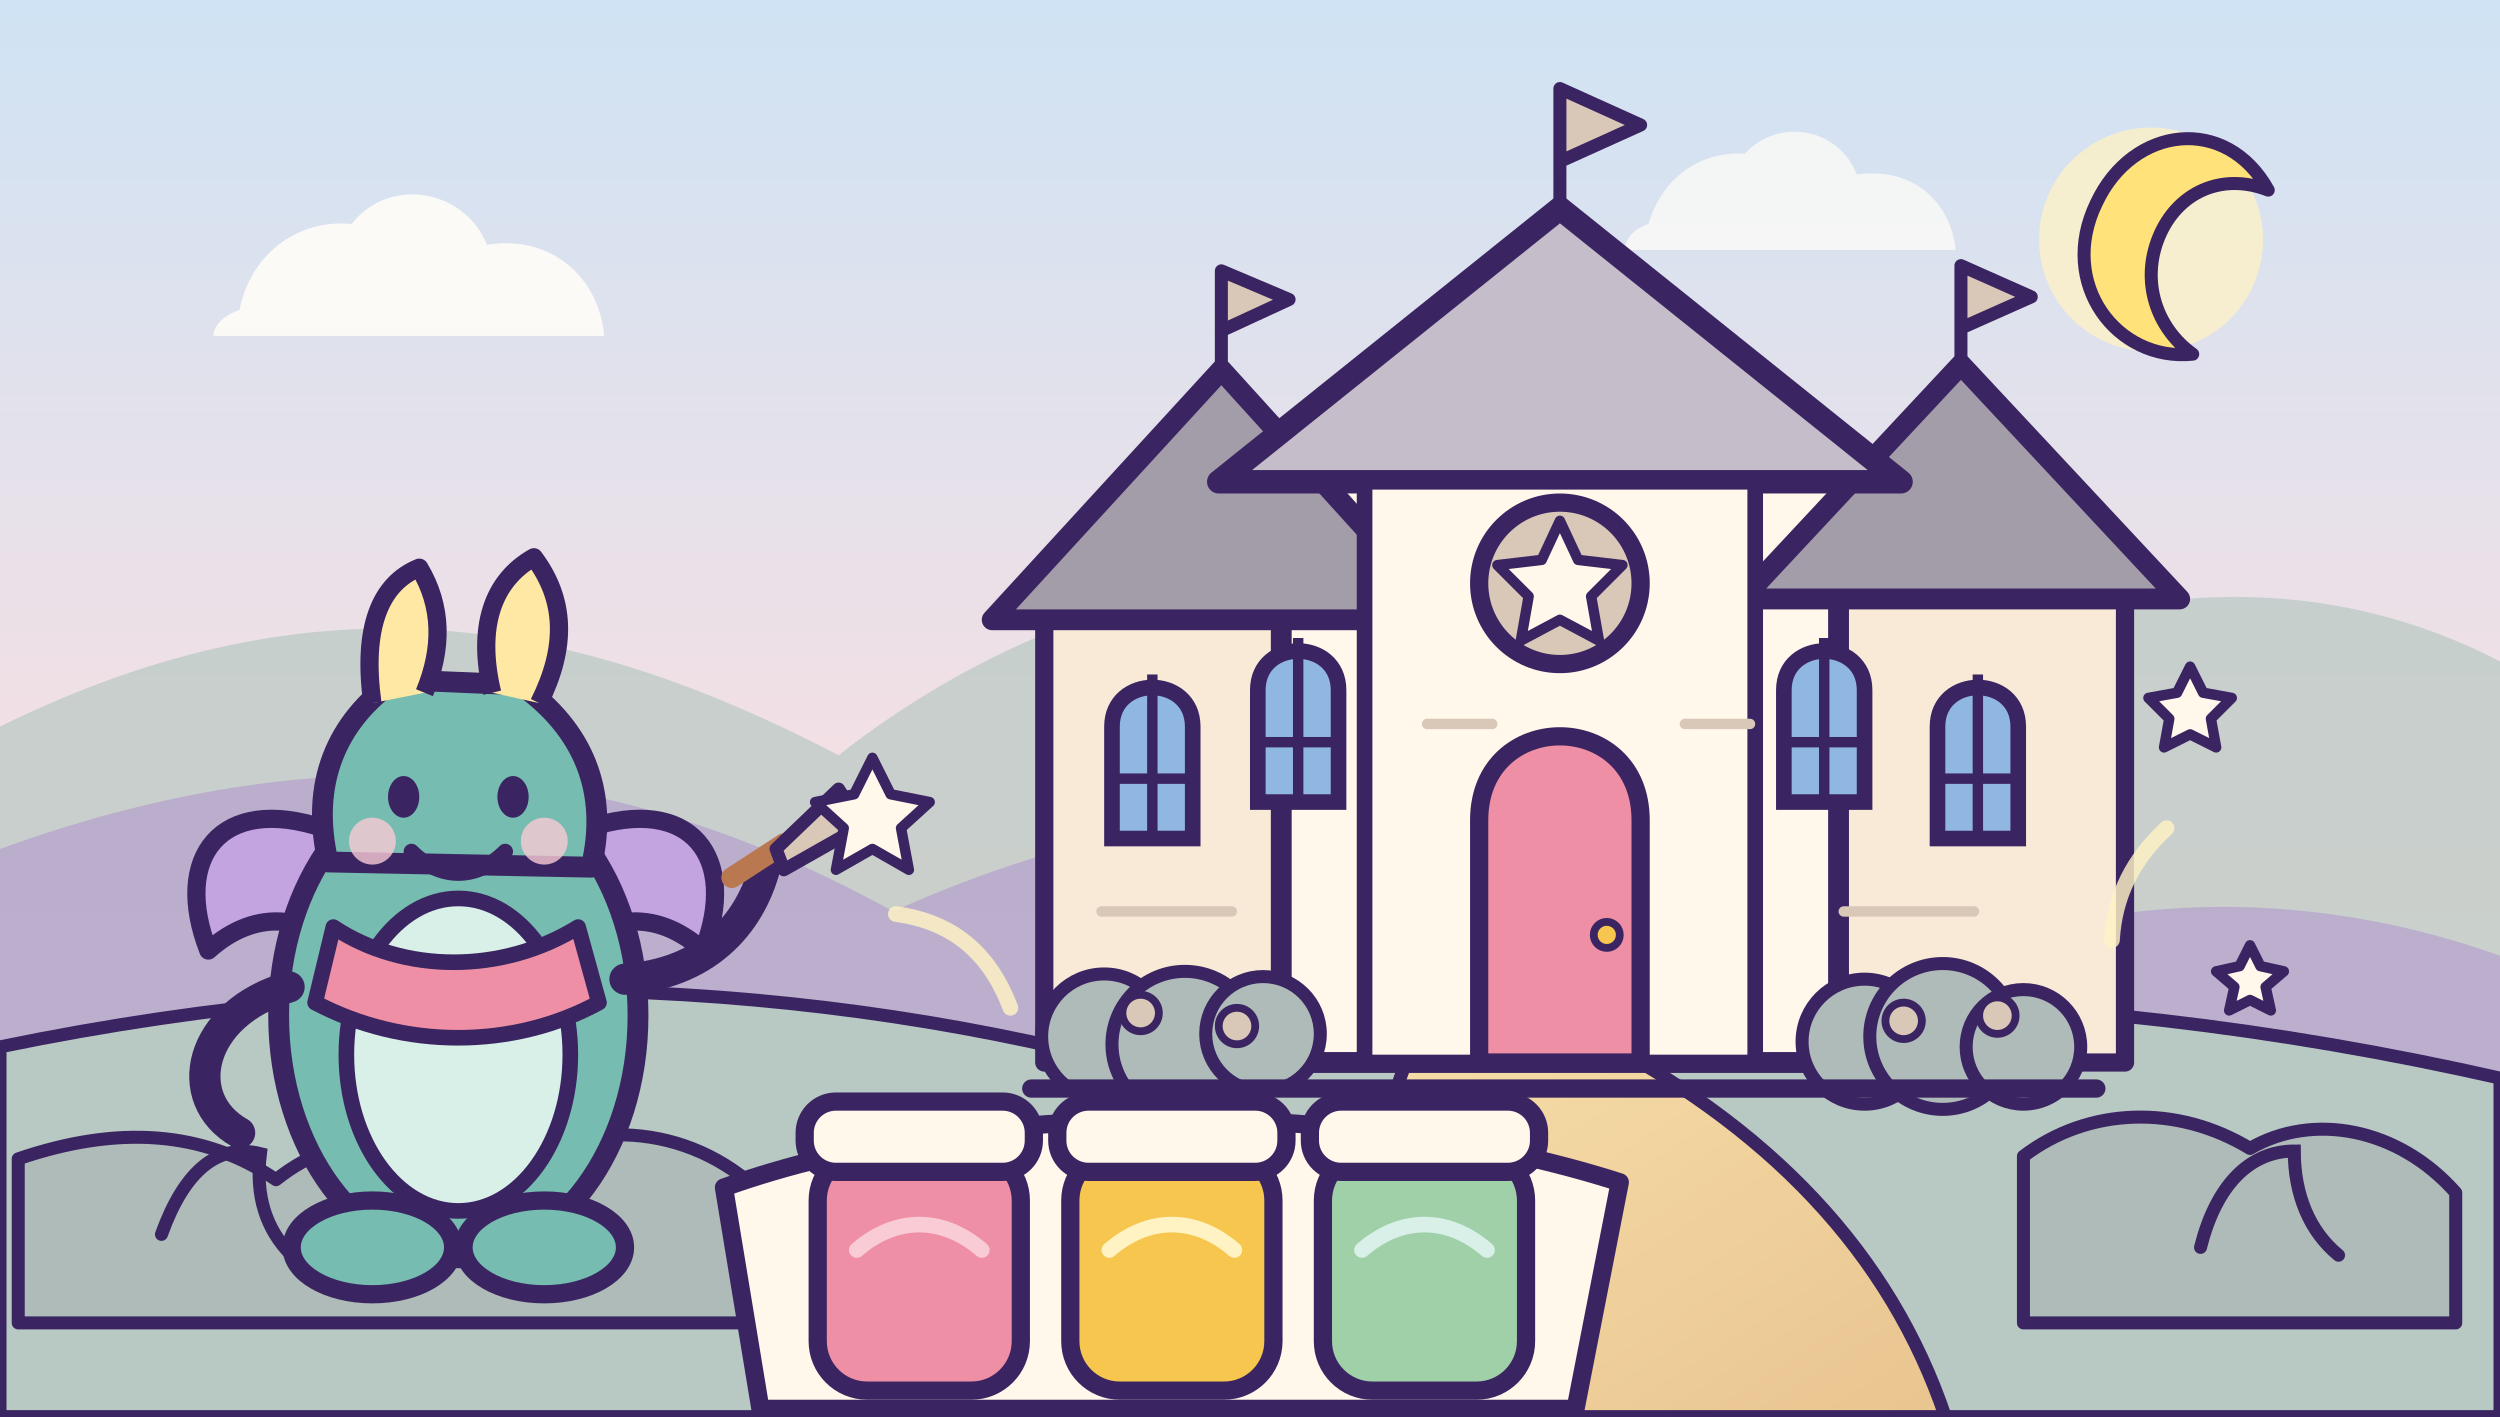
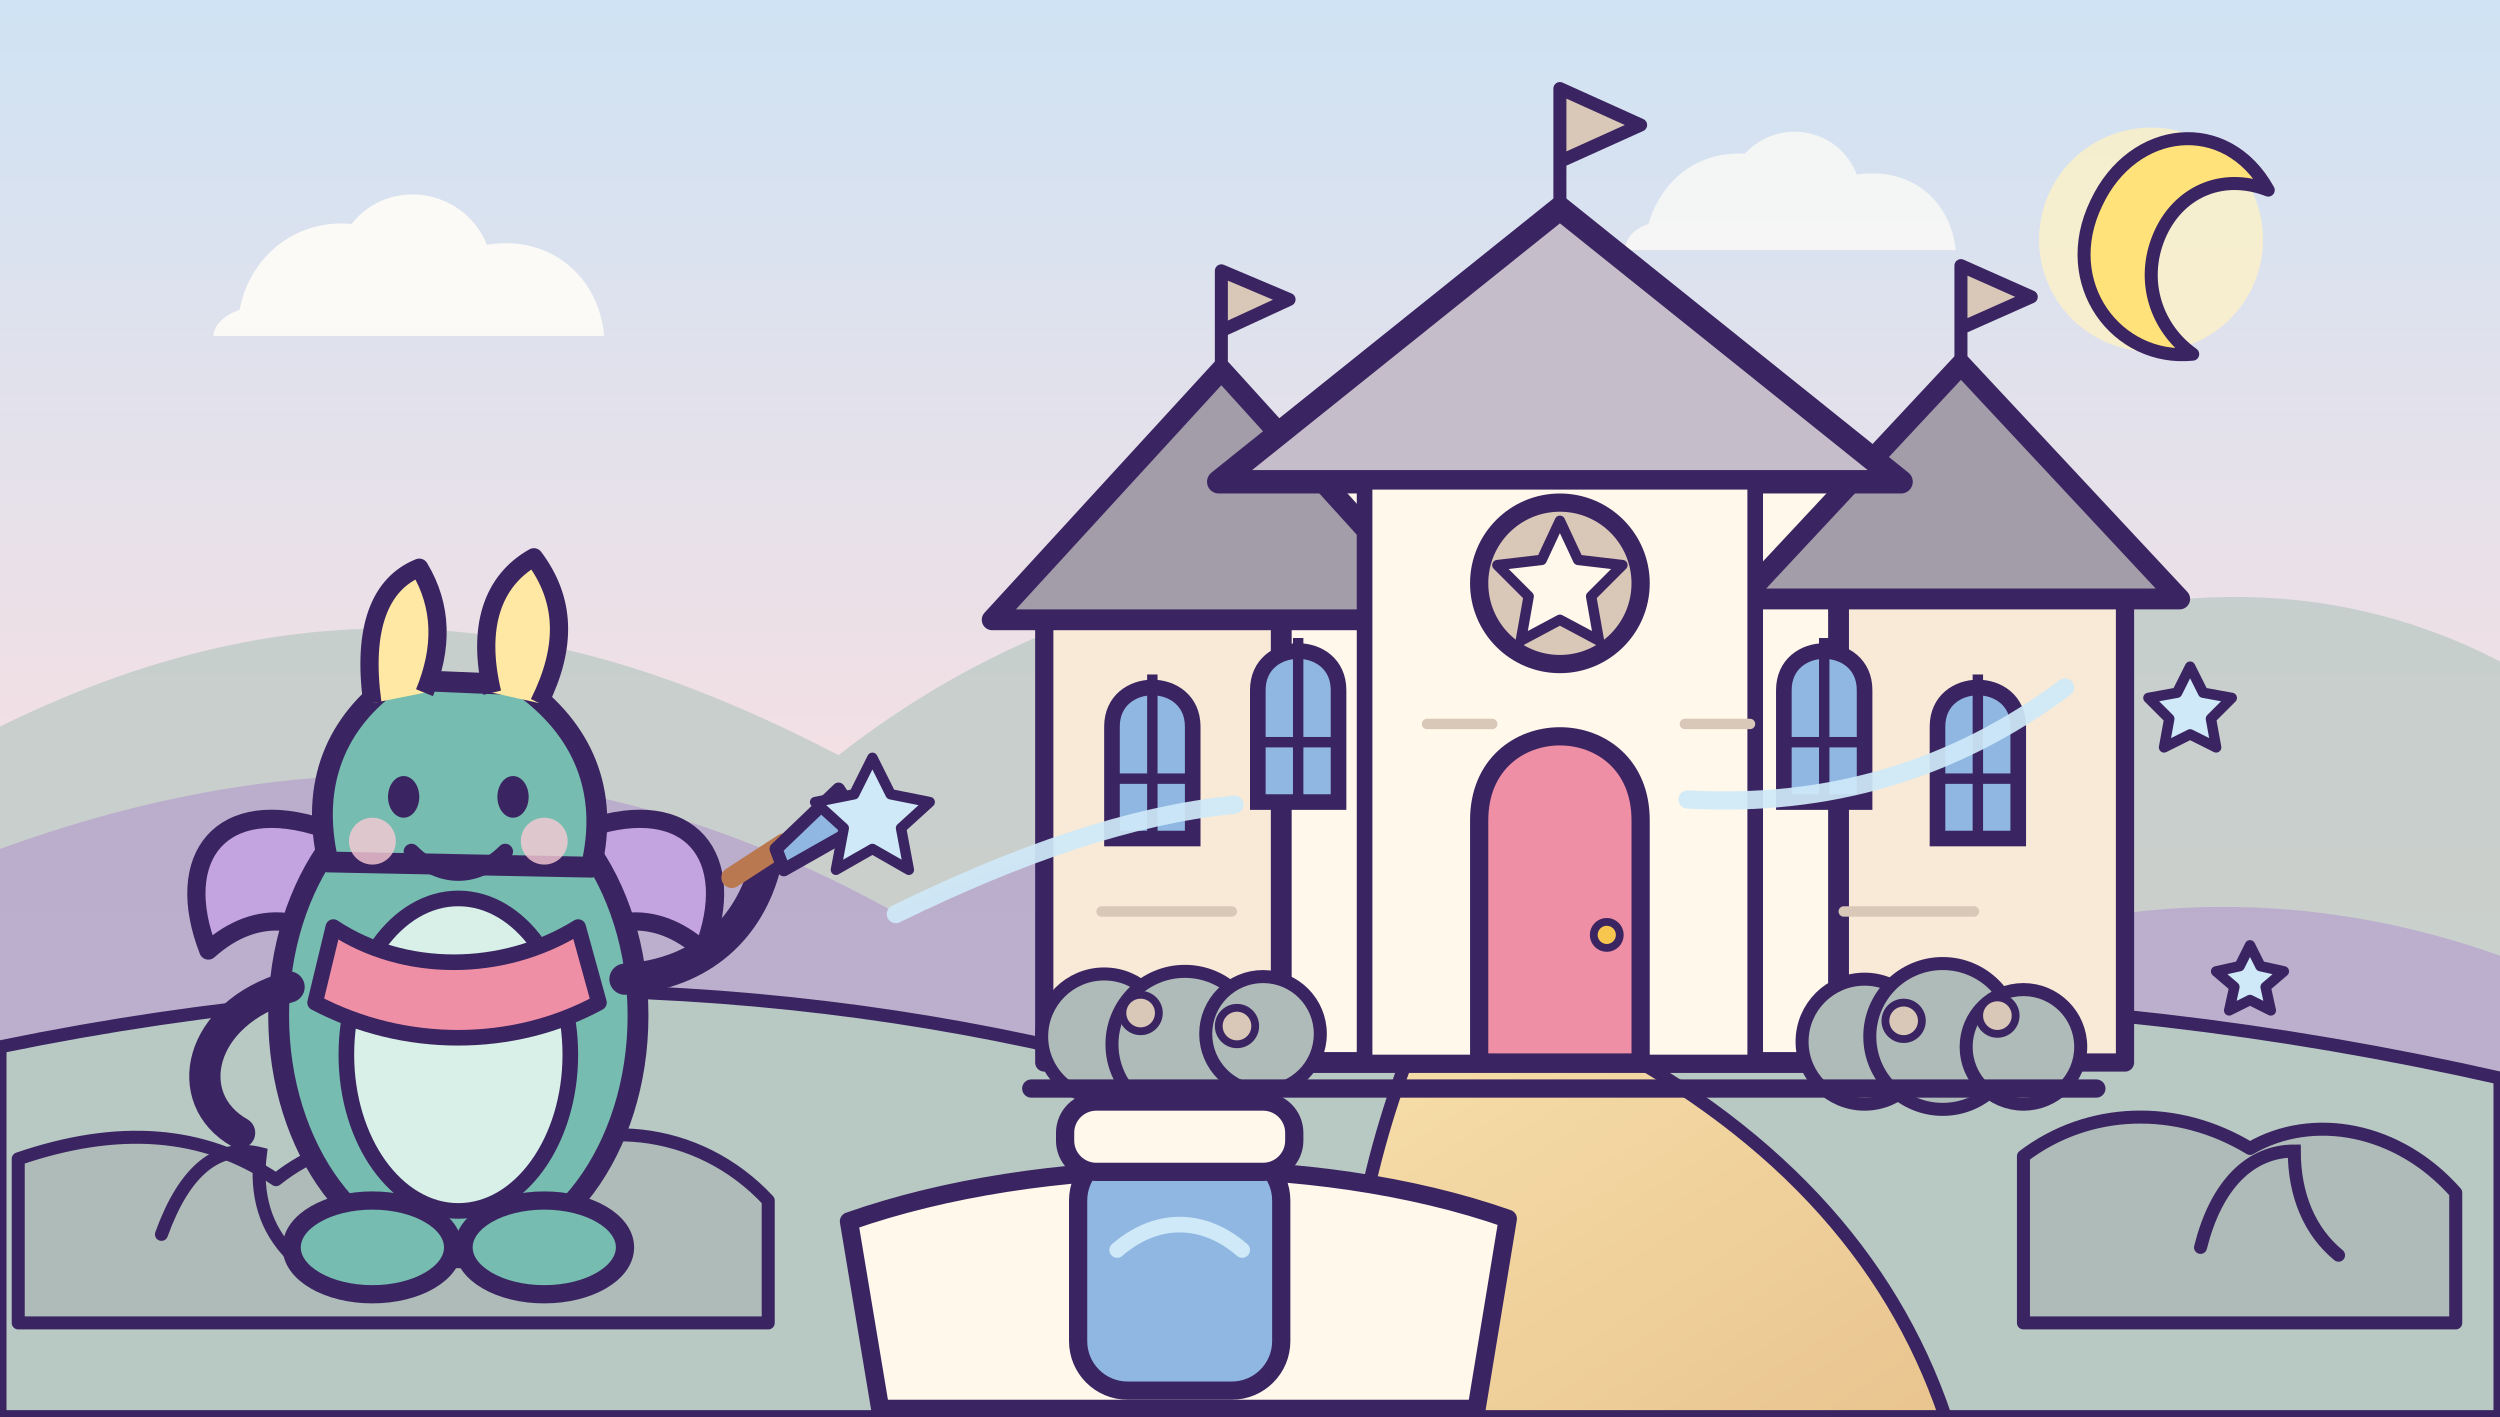
<svg xmlns="http://www.w3.org/2000/svg" width="960" height="544" viewBox="0 0 960 544" version="1.1">
  <defs>
    <linearGradient id="sky" x1="0" y1="0" x2="0" y2="1">
      <stop offset="0" stop-color="#cfe3f4" />
      <stop offset="0.62" stop-color="#f8dfe2" />
      <stop offset="1" stop-color="#fff8eb" />
    </linearGradient>
    <linearGradient id="path" x1="0" y1="0" x2="1" y2="1">
      <stop offset="0" stop-color="#f7dfaa" />
      <stop offset="1" stop-color="#e9c48f" />
    </linearGradient>
  </defs>
  <g id="layer-sky">
    <rect width="960" height="544" fill="url(#sky)" />
    <circle cx="826" cy="92" r="43" fill="#fff3c4" opacity="0.74" />
    <path d="M805 78c14-30 50-34 66-5-18-7-35 1-42 18-7 17-1 35 13 45-29 3-52-27-37-58Z" fill="#ffe27a" stroke="#3a2461" stroke-width="5" stroke-linejoin="round" />
    <path d="M92 119c4-21 22-35 43-33 14-18 43-14 52 8 24-4 43 12 45 35H82c0-4 4-8 10-10Z" fill="#fffdf7" opacity="0.88" />
    <path d="M633 86c5-17 19-28 37-27 13-14 36-10 43 8 21-3 36 10 38 29H624c0-4 3-8 9-10Z" fill="#fffdf7" opacity="0.72" />
    <path d="M0 279C124 218 222 238 322 290c107-84 256-101 388-16 89-53 177-58 250-20v290H0Z" fill="#b8c9c4" opacity="0.72" />
    <path d="M0 326c132-48 242-32 343 24 141-64 280-45 399 20 72-29 148-28 218-3v177H0Z" fill="#b7a5cd" opacity="0.78" />
  </g>
  <g id="layer-grounds">
    <path d="M0 402c165-34 314-26 445 10 170-38 343-37 515 2v130H0Z" fill="#b8c9c4" stroke="#3a2461" stroke-width="5" stroke-linejoin="round" />
    <path d="M545 395c-20 48-29 97-29 149h231c-21-62-67-112-141-149Z" fill="url(#path)" stroke="#3a2461" stroke-width="5" stroke-linejoin="round" />
    <path d="M7 445c38-13 71-11 99 8 25-20 59-21 88-4 32-21 74-17 101 12v47H7Z" fill="#aebbb8" stroke="#3a2461" stroke-width="5" stroke-linejoin="round" />
    <path d="M777 444c25-19 59-20 87-3 24-14 57-8 79 17v50H777Z" fill="#aebbb8" stroke="#3a2461" stroke-width="5" stroke-linejoin="round" />
    <path d="M62 474c9-25 22-35 38-31-2 16 2 29 12 39M126 480c2-25 14-39 31-42 3 18-1 34-12 47M845 479c6-24 19-37 36-37 0 17 6 31 17 40" fill="none" stroke="#3a2461" stroke-width="5" stroke-linecap="round" />
  </g>
  <g id="layer-castle">
    <path d="M401 408V234l68-58 68 58v174Z" fill="#f8ead7" stroke="#3a2461" stroke-width="7" stroke-linejoin="round" />
    <path d="M690 408V226l63-53 63 53v182Z" fill="#f8ead7" stroke="#3a2461" stroke-width="7" stroke-linejoin="round" />
    <path d="M492 408V182l107-72 107 72v226Z" fill="#fff8eb" stroke="#3a2461" stroke-width="8" stroke-linejoin="round" />
    <path d="M381 238l88-96 87 96Z" fill="#a39ca9" stroke="#3a2461" stroke-width="8" stroke-linejoin="round" />
    <path d="M669 230l84-90 84 90Z" fill="#a39ca9" stroke="#3a2461" stroke-width="8" stroke-linejoin="round" />
    <path d="M468 185l131-105 131 105Z" fill="#c5bdc9" stroke="#3a2461" stroke-width="9" stroke-linejoin="round" />
    <path d="M524 185h150v223H524Z" fill="#fff8eb" stroke="#3a2461" stroke-width="6" stroke-linejoin="round" />
    <path d="M568 408V315c0-43 62-43 62 0v93Z" fill="#ef8fa5" stroke="#3a2461" stroke-width="7" stroke-linejoin="round" />
    <circle cx="617" cy="359" r="5" fill="#f6c64e" stroke="#3a2461" stroke-width="3" />
    <g fill="#8fb7e2" stroke="#3a2461" stroke-width="6">
      <path d="M427 279c0-20 31-20 31 0v43h-31Z" />
      <path d="M483 265c0-20 31-20 31 0v43h-31Z" />
      <path d="M685 265c0-20 31-20 31 0v43h-31Z" />
      <path d="M744 279c0-20 31-20 31 0v43h-31Z" />
    </g>
    <g stroke="#3a2461" stroke-width="4">
      <path d="M442.5 259v64M427 299h31M498.5 245v64M483 285h31M700.5 245v64M685 285h31M759.5 259v64M744 299h31" />
    </g>
    <circle cx="599" cy="224" r="31" fill="#d9c7b7" stroke="#3a2461" stroke-width="7" />
    <path d="m599 200 7 15 17 2-12 12 3 17-15-8-15 8 3-17-12-12 17-2Z" fill="#fff8eb" stroke="#3a2461" stroke-width="4" stroke-linejoin="round" />
    <path d="M423 350h50M708 350h50M548 278h25M647 278h25" fill="none" stroke="#d9c7b7" stroke-width="4" stroke-linecap="round" />
    <path d="M469 143V104l26 11-26 12M753 141V102l27 12-27 12M599 79V34l31 14-31 14" fill="#d9c7b7" stroke="#3a2461" stroke-width="5" stroke-linejoin="round" />
  </g>
  <g id="layer-garden">
    <g fill="#aebbb8" stroke="#3a2461" stroke-width="5">
      <circle cx="424" cy="398" r="24" />
      <circle cx="455" cy="401" r="28" />
      <circle cx="485" cy="397" r="22" />
      <circle cx="716" cy="400" r="24" />
      <circle cx="746" cy="398" r="28" />
      <circle cx="777" cy="402" r="22" />
    </g>
    <g fill="#d9c7b7" stroke="#3a2461" stroke-width="3">
      <circle cx="438" cy="389" r="7" />
      <circle cx="475" cy="394" r="7" />
      <circle cx="731" cy="392" r="7" />
      <circle cx="767" cy="390" r="7" />
    </g>
    <path d="M396 418h409" fill="none" stroke="#3a2461" stroke-width="7" stroke-linecap="round" />
  </g>
  <g id="layer-finn">
    <path d="M224 419c-19 42-65 42-82 17 25 2 37-10 39-34Z" fill="#76bcb0" stroke="#3a2461" stroke-width="7" stroke-linejoin="round" />
    <path d="M124 318c-39-13-58 11-44 47 19-17 40-14 58 5M226 318c39-13 58 11 44 47-19-17-40-14-58 5" fill="#c3a3e0" stroke="#3a2461" stroke-width="7" stroke-linejoin="round" />
    <ellipse cx="176" cy="390" rx="69" ry="93" fill="#76bcb0" stroke="#3a2461" stroke-width="8" />
    <ellipse cx="176" cy="405" rx="43" ry="60" fill="#d9f0e8" stroke="#3a2461" stroke-width="6" />
    <path d="M126 331c-7-30 3-54 26-70l48 2c24 17 34 41 27 70Z" fill="#76bcb0" stroke="#3a2461" stroke-width="8" stroke-linejoin="round" />
    <path d="M143 270c-4-29 3-46 18-52 9 15 9 31 2 48M189 266c-6-25 0-43 16-52 12 16 13 34 2 56" fill="#ffe8a3" stroke="#3a2461" stroke-width="7" stroke-linejoin="round" />
    <ellipse cx="155" cy="306" rx="6" ry="8" fill="#3a2461" />
    <ellipse cx="197" cy="306" rx="6" ry="8" fill="#3a2461" />
    <path d="M158 327c11 11 25 11 36 0" fill="none" stroke="#3a2461" stroke-width="6" stroke-linecap="round" />
    <circle cx="143" cy="323" r="9" fill="#f8cbd5" opacity="0.8" />
    <circle cx="209" cy="323" r="9" fill="#f8cbd5" opacity="0.8" />
    <path d="M111 379c-35 10-42 43-19 56M240 376c30-2 48-20 54-44" fill="none" stroke="#3a2461" stroke-width="12" stroke-linecap="round" />
    <path d="M281 337l20-13" fill="none" stroke="#b97850" stroke-width="8" stroke-linecap="round" />
-     <path d="m298 326 24-23 9 14-30 17Z" fill="#d9c7b7" stroke="#3a2461" stroke-width="5" stroke-linejoin="round" />
+     <path d="m298 326 24-23 9 14-30 17Z" fill="#8fb7e2" stroke="#3a2461" stroke-width="5" stroke-linejoin="round" />
    <path d="M128 356c27 18 65 18 94 0l8 29c-33 18-75 18-109 0Z" fill="#ef8fa5" stroke="#3a2461" stroke-width="6" stroke-linejoin="round" />
    <ellipse cx="143" cy="479" rx="31" ry="18" fill="#76bcb0" stroke="#3a2461" stroke-width="7" />
    <ellipse cx="209" cy="479" rx="31" ry="18" fill="#76bcb0" stroke="#3a2461" stroke-width="7" />
  </g>
  <g id="layer-paint-choices">
-     <path d="M278 456c95-34 241-35 344-2l-17 87H292Z" fill="#fff8eb" stroke="#3a2461" stroke-width="7" stroke-linejoin="round" />
-     <g id="paint-red" transform="translate(314 423)">
-       <rect x="0" y="19" width="78" height="92" rx="19" fill="#ef8fa5" stroke="#3a2461" stroke-width="7" />
+     <path d="M326 469c74-26 179-27 253-1l-12 73H338Z" fill="#fff8eb" stroke="#3a2461" stroke-width="7" stroke-linejoin="round" />
+     <g transform="translate(414 423)">
+       <rect x="0" y="19" width="78" height="92" rx="19" fill="#8fb7e2" stroke="#3a2461" stroke-width="7" />
      <rect x="-5" y="0" width="88" height="27" rx="12" fill="#fff8eb" stroke="#3a2461" stroke-width="7" />
-       <path d="M15 57c15-13 33-13 48 0" fill="none" stroke="#f8cbd5" stroke-width="6" stroke-linecap="round" />
-     </g>
-     <g id="paint-yellow" transform="translate(411 423)">
-       <rect x="0" y="19" width="78" height="92" rx="19" fill="#f6c64e" stroke="#3a2461" stroke-width="7" />
-       <rect x="-5" y="0" width="88" height="27" rx="12" fill="#fff8eb" stroke="#3a2461" stroke-width="7" />
-       <path d="M15 57c15-13 33-13 48 0" fill="none" stroke="#fff3c4" stroke-width="6" stroke-linecap="round" />
-     </g>
-     <g id="paint-green" transform="translate(508 423)">
-       <rect x="0" y="19" width="78" height="92" rx="19" fill="#9fd0a8" stroke="#3a2461" stroke-width="7" />
-       <rect x="-5" y="0" width="88" height="27" rx="12" fill="#fff8eb" stroke="#3a2461" stroke-width="7" />
-       <path d="M15 57c15-13 33-13 48 0" fill="none" stroke="#d9f0e8" stroke-width="6" stroke-linecap="round" />
+       <path d="M15 57c15-13 33-13 48 0" fill="none" stroke="#cfe9f8" stroke-width="6" stroke-linecap="round" />
    </g>
  </g>
  <g id="layer-highlights">
-     <g fill="#fff8eb" stroke="#3a2461" stroke-width="4" stroke-linejoin="round">
+     <g fill="#cfe9f8" stroke="#3a2461" stroke-width="4" stroke-linejoin="round">
      <path d="m335 291 7 14 15 3-11 10 3 16-14-8-14 8 3-16-11-10 15-3Z" />
      <path d="m841 256 5 10 11 2-8 8 2 11-10-5-10 5 2-11-8-8 11-2Z" />
      <path d="m864 363 4 8 9 2-7 6 2 9-8-4-8 4 2-9-7-6 9-2Z" />
    </g>
-     <path d="M344 351c22 3 36 15 44 36M832 318c-13 12-20 26-21 43" fill="none" stroke="#fff3c4" stroke-width="6" stroke-linecap="round" opacity="0.82" />
+     <path d="M344 351c47-23 90-38 130-42M648 307c54 3 102-11 145-43" fill="none" stroke="#cfe9f8" stroke-width="7" stroke-linecap="round" opacity="0.92" />
  </g>
</svg>
